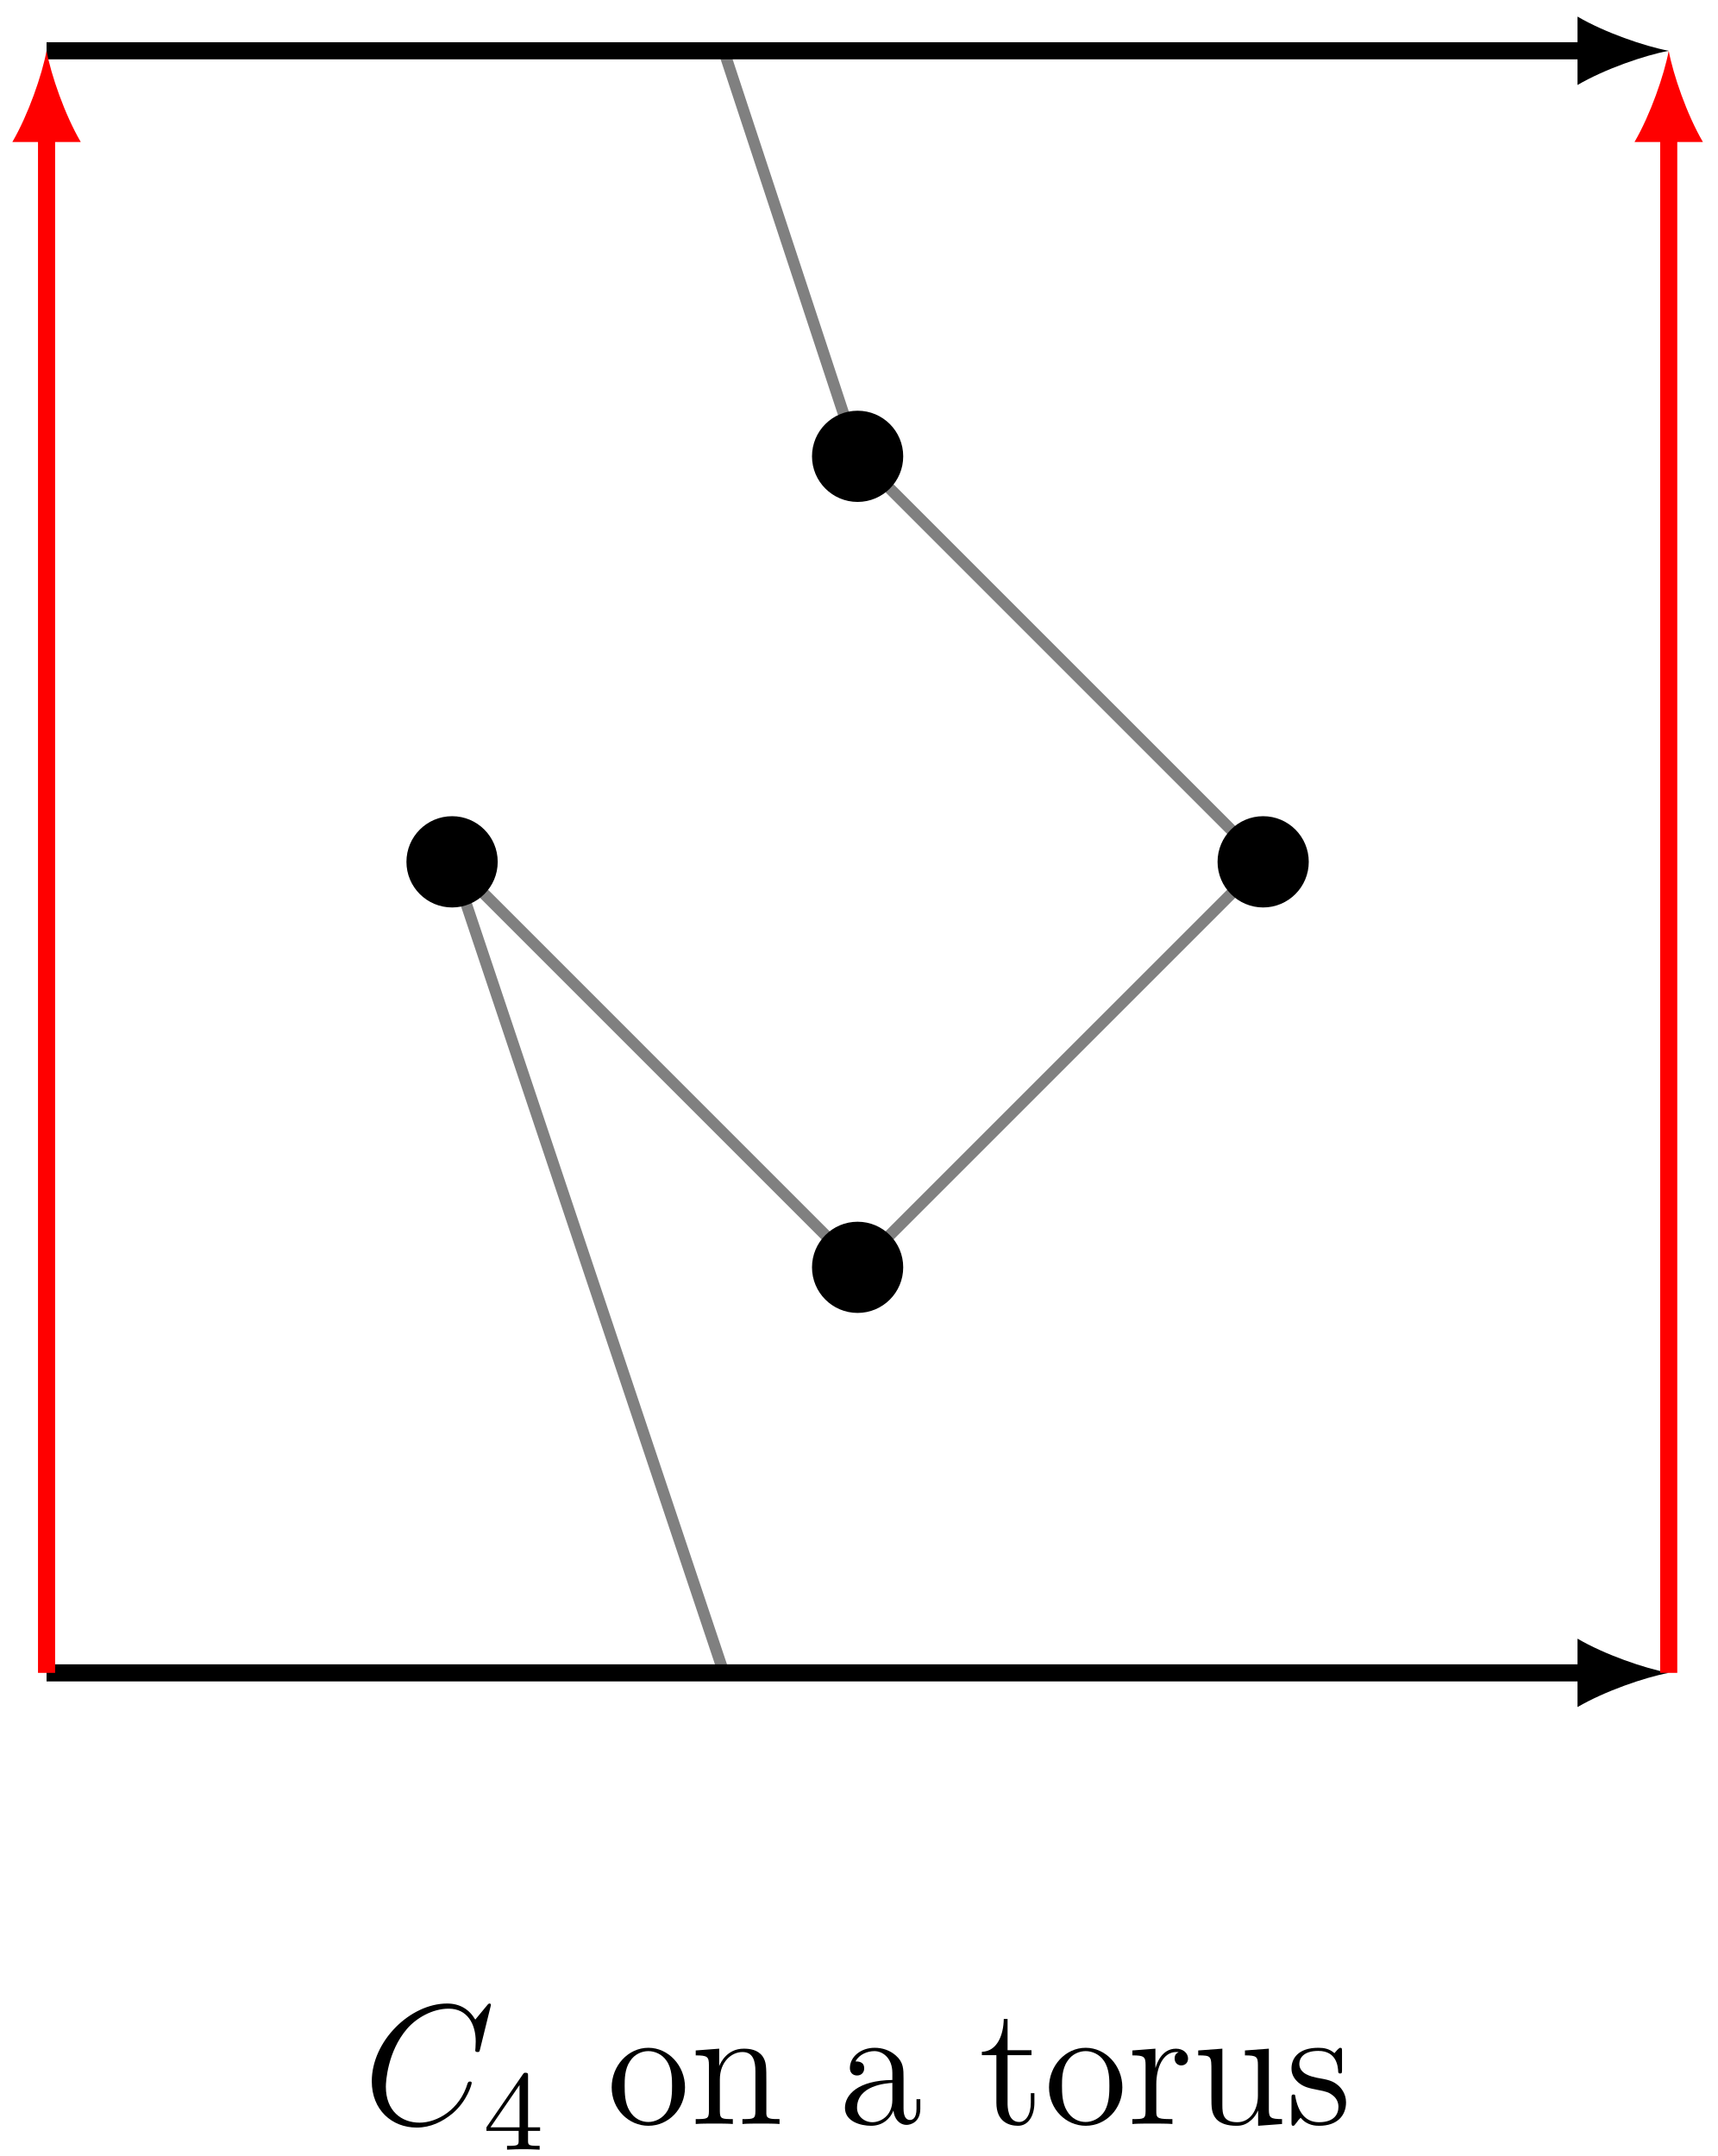
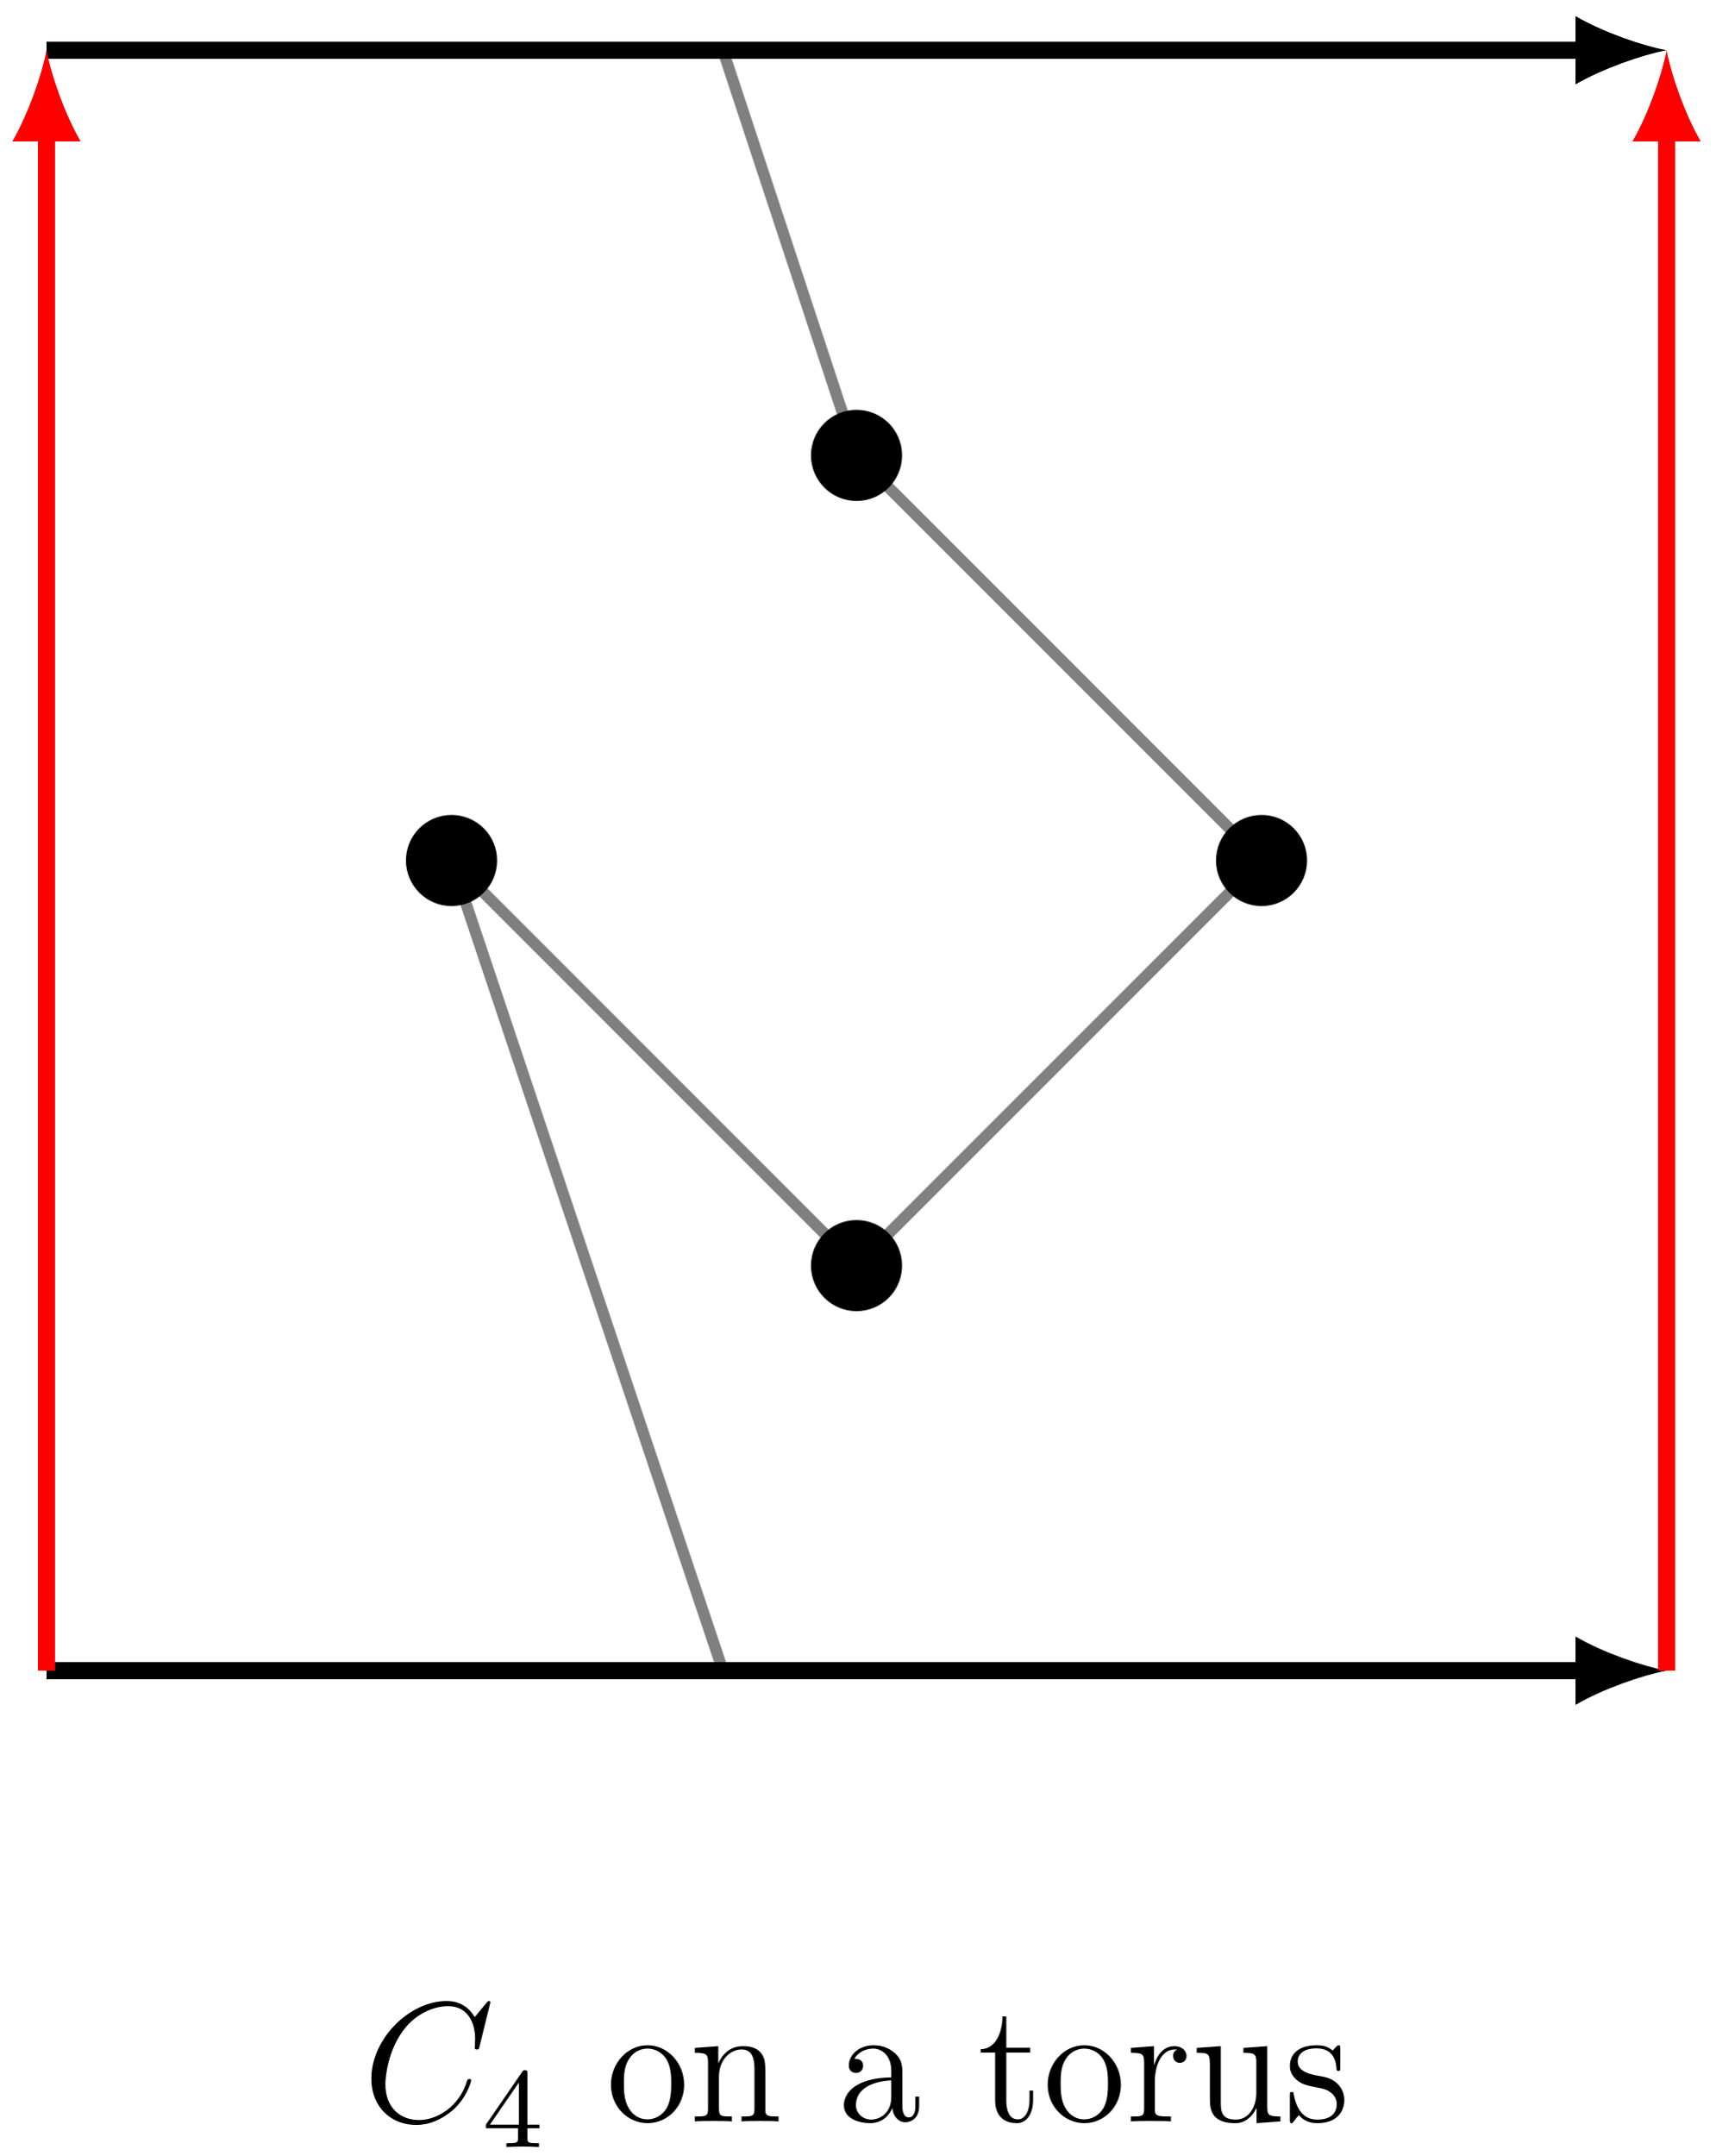
- <svg xmlns="http://www.w3.org/2000/svg" xmlns:xlink="http://www.w3.org/1999/xlink" width="120.08pt" height="150.71pt" viewBox="0 0 120.08 150.71" version="1.1">
+ <svg xmlns="http://www.w3.org/2000/svg" xmlns:xlink="http://www.w3.org/1999/xlink" width="120.08" height="150.8" viewBox="0 0 120.08 150.8">
  <defs>
    <g>
-       <symbol overflow="visible" id="glyph0-0">
-         <path style="stroke:none;" d="" />
-       </symbol>
-       <symbol overflow="visible" id="glyph0-1">
-         <path style="stroke:none;" d="M 8.922 -8.312 C 8.922 -8.422 8.844 -8.422 8.828 -8.422 C 8.797 -8.422 8.75 -8.422 8.656 -8.297 L 7.828 -7.297 C 7.406 -8.016 6.75 -8.422 5.859 -8.422 C 3.281 -8.422 0.594 -5.797 0.594 -2.984 C 0.594 -0.984 2 0.25 3.734 0.25 C 4.703 0.25 5.531 -0.156 6.234 -0.734 C 7.266 -1.609 7.578 -2.766 7.578 -2.875 C 7.578 -2.969 7.484 -2.969 7.453 -2.969 C 7.344 -2.969 7.328 -2.906 7.297 -2.859 C 6.75 -0.984 5.141 -0.094 3.938 -0.094 C 2.672 -0.094 1.578 -0.906 1.578 -2.609 C 1.578 -2.984 1.703 -5.062 3.047 -6.641 C 3.703 -7.406 4.828 -8.062 5.969 -8.062 C 7.281 -8.062 7.859 -6.984 7.859 -5.766 C 7.859 -5.453 7.828 -5.188 7.828 -5.141 C 7.828 -5.031 7.953 -5.031 7.984 -5.031 C 8.109 -5.031 8.125 -5.047 8.172 -5.266 Z M 8.922 -8.312 " />
-       </symbol>
-       <symbol overflow="visible" id="glyph1-0">
-         <path style="stroke:none;" d="" />
-       </symbol>
-       <symbol overflow="visible" id="glyph1-1">
-         <path style="stroke:none;" d="M 3.141 -5.156 C 3.141 -5.312 3.141 -5.375 2.969 -5.375 C 2.875 -5.375 2.859 -5.375 2.781 -5.266 L 0.234 -1.562 L 0.234 -1.312 L 2.484 -1.312 L 2.484 -0.641 C 2.484 -0.344 2.469 -0.266 1.844 -0.266 L 1.672 -0.266 L 1.672 0 C 2.344 -0.031 2.359 -0.031 2.812 -0.031 C 3.266 -0.031 3.281 -0.031 3.953 0 L 3.953 -0.266 L 3.781 -0.266 C 3.156 -0.266 3.141 -0.344 3.141 -0.641 L 3.141 -1.312 L 3.984 -1.312 L 3.984 -1.562 L 3.141 -1.562 Z M 2.547 -4.516 L 2.547 -1.562 L 0.516 -1.562 Z M 2.547 -4.516 " />
-       </symbol>
-       <symbol overflow="visible" id="glyph2-0">
-         <path style="stroke:none;" d="" />
-       </symbol>
-       <symbol overflow="visible" id="glyph2-1">
-         <path style="stroke:none;" d="M 5.484 -2.562 C 5.484 -4.094 4.312 -5.328 2.922 -5.328 C 1.5 -5.328 0.359 -4.062 0.359 -2.562 C 0.359 -1.031 1.547 0.125 2.922 0.125 C 4.328 0.125 5.484 -1.047 5.484 -2.562 Z M 4.578 -2.672 C 4.578 -2.25 4.578 -1.5 4.266 -0.938 C 3.938 -0.375 3.375 -0.141 2.922 -0.141 C 2.484 -0.141 1.953 -0.328 1.609 -0.922 C 1.281 -1.453 1.266 -2.156 1.266 -2.672 C 1.266 -3.125 1.266 -3.844 1.641 -4.391 C 1.969 -4.906 2.5 -5.094 2.922 -5.094 C 3.375 -5.094 3.891 -4.875 4.203 -4.406 C 4.578 -3.859 4.578 -3.109 4.578 -2.672 Z M 4.578 -2.672 " />
-       </symbol>
-       <symbol overflow="visible" id="glyph2-2">
-         <path style="stroke:none;" d="M 6.234 0 L 6.234 -0.344 C 5.625 -0.344 5.328 -0.344 5.312 -0.703 L 5.312 -2.906 C 5.312 -4.016 5.312 -4.344 5.047 -4.734 C 4.703 -5.203 4.141 -5.266 3.734 -5.266 C 2.562 -5.266 2.109 -4.281 2.016 -4.047 L 2.016 -5.266 L 0.375 -5.141 L 0.375 -4.797 C 1.188 -4.797 1.297 -4.703 1.297 -4.125 L 1.297 -0.891 C 1.297 -0.344 1.156 -0.344 0.375 -0.344 L 0.375 0 C 0.688 -0.031 1.344 -0.031 1.672 -0.031 C 2.016 -0.031 2.672 -0.031 2.969 0 L 2.969 -0.344 C 2.219 -0.344 2.062 -0.344 2.062 -0.891 L 2.062 -3.109 C 2.062 -4.359 2.891 -5.031 3.641 -5.031 C 4.375 -5.031 4.547 -4.422 4.547 -3.688 L 4.547 -0.891 C 4.547 -0.344 4.406 -0.344 3.641 -0.344 L 3.641 0 C 3.938 -0.031 4.594 -0.031 4.922 -0.031 C 5.266 -0.031 5.922 -0.031 6.234 0 Z M 6.234 0 " />
-       </symbol>
-       <symbol overflow="visible" id="glyph2-3">
-         <path style="stroke:none;" d="M 5.672 -1.062 L 5.672 -1.734 L 5.406 -1.734 L 5.406 -1.062 C 5.406 -0.375 5.109 -0.281 4.953 -0.281 C 4.5 -0.281 4.5 -0.922 4.5 -1.094 L 4.5 -3.188 C 4.5 -3.844 4.5 -4.312 3.969 -4.781 C 3.547 -5.156 3.016 -5.328 2.484 -5.328 C 1.5 -5.328 0.75 -4.688 0.75 -3.906 C 0.75 -3.562 0.984 -3.391 1.25 -3.391 C 1.547 -3.391 1.75 -3.594 1.75 -3.891 C 1.75 -4.375 1.312 -4.375 1.141 -4.375 C 1.406 -4.875 1.984 -5.094 2.469 -5.094 C 3.016 -5.094 3.719 -4.641 3.719 -3.562 L 3.719 -3.078 C 1.312 -3.047 0.406 -2.047 0.406 -1.125 C 0.406 -0.172 1.5 0.125 2.234 0.125 C 3.031 0.125 3.562 -0.359 3.797 -0.938 C 3.844 -0.375 4.203 0.062 4.719 0.062 C 4.969 0.062 5.672 -0.109 5.672 -1.062 Z M 3.719 -1.688 C 3.719 -0.516 2.844 -0.125 2.328 -0.125 C 1.75 -0.125 1.25 -0.547 1.25 -1.125 C 1.25 -2.703 3.281 -2.844 3.719 -2.875 Z M 3.719 -1.688 " />
-       </symbol>
-       <symbol overflow="visible" id="glyph2-4">
-         <path style="stroke:none;" d="M 3.891 -1.484 L 3.891 -2.156 L 3.641 -2.156 L 3.641 -1.5 C 3.641 -0.641 3.281 -0.141 2.828 -0.141 C 2.016 -0.141 2.016 -1.25 2.016 -1.453 L 2.016 -4.812 L 3.688 -4.812 L 3.688 -5.156 L 2.016 -5.156 L 2.016 -7.344 L 1.75 -7.344 C 1.734 -6.234 1.297 -5.078 0.219 -5.047 L 0.219 -4.812 L 1.234 -4.812 L 1.234 -1.484 C 1.234 -0.156 2.109 0.125 2.75 0.125 C 3.5 0.125 3.891 -0.625 3.891 -1.484 Z M 3.891 -1.484 " />
-       </symbol>
-       <symbol overflow="visible" id="glyph2-5">
-         <path style="stroke:none;" d="M 4.219 -4.578 C 4.219 -4.938 3.891 -5.266 3.375 -5.266 C 2.359 -5.266 2.016 -4.172 1.953 -3.938 L 1.938 -3.938 L 1.938 -5.266 L 0.328 -5.141 L 0.328 -4.797 C 1.141 -4.797 1.25 -4.703 1.25 -4.125 L 1.25 -0.891 C 1.25 -0.344 1.109 -0.344 0.328 -0.344 L 0.328 0 C 0.672 -0.031 1.328 -0.031 1.688 -0.031 C 2.016 -0.031 2.859 -0.031 3.125 0 L 3.125 -0.344 L 2.891 -0.344 C 2.016 -0.344 2 -0.484 2 -0.906 L 2 -2.781 C 2 -3.938 2.469 -5.031 3.391 -5.031 C 3.484 -5.031 3.516 -5.031 3.562 -5.016 C 3.469 -4.969 3.281 -4.906 3.281 -4.578 C 3.281 -4.234 3.547 -4.094 3.734 -4.094 C 3.984 -4.094 4.219 -4.25 4.219 -4.578 Z M 4.219 -4.578 " />
-       </symbol>
-       <symbol overflow="visible" id="glyph2-6">
-         <path style="stroke:none;" d="M 6.234 0 L 6.234 -0.344 C 5.422 -0.344 5.312 -0.438 5.312 -1.016 L 5.312 -5.266 L 3.641 -5.141 L 3.641 -4.797 C 4.453 -4.797 4.547 -4.703 4.547 -4.125 L 4.547 -1.984 C 4.547 -0.969 4 -0.125 3.109 -0.125 C 2.125 -0.125 2.062 -0.688 2.062 -1.312 L 2.062 -5.266 L 0.375 -5.141 L 0.375 -4.797 C 1.297 -4.797 1.297 -4.75 1.297 -3.688 L 1.297 -1.906 C 1.297 -1.156 1.297 -0.734 1.656 -0.328 C 1.938 -0.031 2.422 0.125 3.031 0.125 C 3.234 0.125 3.625 0.125 4.031 -0.234 C 4.375 -0.5 4.562 -0.953 4.562 -0.953 L 4.562 0.125 Z M 6.234 0 " />
-       </symbol>
-       <symbol overflow="visible" id="glyph2-7">
-         <path style="stroke:none;" d="M 4.203 -1.516 C 4.203 -2.156 3.812 -2.547 3.703 -2.656 C 3.281 -3.031 2.953 -3.094 2.156 -3.234 C 1.812 -3.312 0.938 -3.484 0.938 -4.203 C 0.938 -4.562 1.188 -5.109 2.266 -5.109 C 3.562 -5.109 3.641 -4 3.656 -3.641 C 3.672 -3.531 3.75 -3.531 3.797 -3.531 C 3.922 -3.531 3.922 -3.594 3.922 -3.812 L 3.922 -5.062 C 3.922 -5.266 3.922 -5.328 3.797 -5.328 C 3.703 -5.328 3.484 -5.062 3.391 -4.953 C 3.031 -5.266 2.656 -5.328 2.266 -5.328 C 0.828 -5.328 0.391 -4.547 0.391 -3.891 C 0.391 -3.75 0.391 -3.328 0.844 -2.922 C 1.234 -2.578 1.641 -2.5 2.188 -2.391 C 2.844 -2.266 3 -2.219 3.297 -1.984 C 3.516 -1.812 3.672 -1.547 3.672 -1.203 C 3.672 -0.688 3.375 -0.125 2.312 -0.125 C 1.531 -0.125 0.953 -0.578 0.688 -1.766 C 0.641 -1.984 0.641 -2.016 0.641 -2.016 C 0.609 -2.062 0.562 -2.062 0.531 -2.062 C 0.391 -2.062 0.391 -2 0.391 -1.781 L 0.391 -0.156 C 0.391 0.062 0.391 0.125 0.516 0.125 C 0.578 0.125 0.578 0.109 0.781 -0.141 C 0.844 -0.234 0.844 -0.25 1.031 -0.438 C 1.484 0.125 2.125 0.125 2.328 0.125 C 3.578 0.125 4.203 -0.578 4.203 -1.516 Z M 4.203 -1.516 " />
-       </symbol>
+       <g id="glyph-0-0">
+         <path d="M 8.922 -8.312 C 8.922 -8.422 8.844 -8.422 8.828 -8.422 C 8.797 -8.422 8.75 -8.422 8.656 -8.297 L 7.828 -7.297 C 7.406 -8.016 6.75 -8.422 5.859 -8.422 C 3.281 -8.422 0.594 -5.797 0.594 -2.984 C 0.594 -0.984 2 0.25 3.734 0.25 C 4.703 0.25 5.531 -0.156 6.234 -0.734 C 7.266 -1.609 7.578 -2.766 7.578 -2.875 C 7.578 -2.969 7.484 -2.969 7.453 -2.969 C 7.344 -2.969 7.328 -2.906 7.297 -2.859 C 6.75 -0.984 5.141 -0.094 3.938 -0.094 C 2.672 -0.094 1.578 -0.906 1.578 -2.609 C 1.578 -2.984 1.703 -5.062 3.047 -6.641 C 3.703 -7.406 4.828 -8.062 5.969 -8.062 C 7.281 -8.062 7.859 -6.984 7.859 -5.766 C 7.859 -5.453 7.828 -5.188 7.828 -5.141 C 7.828 -5.031 7.953 -5.031 7.984 -5.031 C 8.109 -5.031 8.125 -5.047 8.172 -5.266 Z M 8.922 -8.312 " />
+       </g>
+       <g id="glyph-1-0">
+         <path d="M 3.141 -5.156 C 3.141 -5.312 3.141 -5.375 2.969 -5.375 C 2.875 -5.375 2.859 -5.375 2.781 -5.266 L 0.234 -1.562 L 0.234 -1.312 L 2.484 -1.312 L 2.484 -0.641 C 2.484 -0.344 2.469 -0.266 1.844 -0.266 L 1.672 -0.266 L 1.672 0 C 2.344 -0.031 2.359 -0.031 2.812 -0.031 C 3.266 -0.031 3.281 -0.031 3.953 0 L 3.953 -0.266 L 3.781 -0.266 C 3.156 -0.266 3.141 -0.344 3.141 -0.641 L 3.141 -1.312 L 3.984 -1.312 L 3.984 -1.562 L 3.141 -1.562 Z M 2.547 -4.516 L 2.547 -1.562 L 0.516 -1.562 Z M 2.547 -4.516 " />
+       </g>
+       <g id="glyph-2-0">
+         <path d="M 5.484 -2.562 C 5.484 -4.094 4.312 -5.328 2.922 -5.328 C 1.5 -5.328 0.359 -4.062 0.359 -2.562 C 0.359 -1.031 1.547 0.125 2.922 0.125 C 4.328 0.125 5.484 -1.047 5.484 -2.562 Z M 4.578 -2.672 C 4.578 -2.25 4.578 -1.5 4.266 -0.938 C 3.938 -0.375 3.375 -0.141 2.922 -0.141 C 2.484 -0.141 1.953 -0.328 1.609 -0.922 C 1.281 -1.453 1.266 -2.156 1.266 -2.672 C 1.266 -3.125 1.266 -3.844 1.641 -4.391 C 1.969 -4.906 2.5 -5.094 2.922 -5.094 C 3.375 -5.094 3.891 -4.875 4.203 -4.406 C 4.578 -3.859 4.578 -3.109 4.578 -2.672 Z M 4.578 -2.672 " />
+       </g>
+       <g id="glyph-2-1">
+         <path d="M 6.234 0 L 6.234 -0.344 C 5.625 -0.344 5.328 -0.344 5.312 -0.703 L 5.312 -2.906 C 5.312 -4.016 5.312 -4.344 5.047 -4.734 C 4.703 -5.203 4.141 -5.266 3.734 -5.266 C 2.562 -5.266 2.109 -4.281 2.016 -4.047 L 2.016 -5.266 L 0.375 -5.141 L 0.375 -4.797 C 1.188 -4.797 1.297 -4.703 1.297 -4.125 L 1.297 -0.891 C 1.297 -0.344 1.156 -0.344 0.375 -0.344 L 0.375 0 C 0.688 -0.031 1.344 -0.031 1.672 -0.031 C 2.016 -0.031 2.672 -0.031 2.969 0 L 2.969 -0.344 C 2.219 -0.344 2.062 -0.344 2.062 -0.891 L 2.062 -3.109 C 2.062 -4.359 2.891 -5.031 3.641 -5.031 C 4.375 -5.031 4.547 -4.422 4.547 -3.688 L 4.547 -0.891 C 4.547 -0.344 4.406 -0.344 3.641 -0.344 L 3.641 0 C 3.938 -0.031 4.594 -0.031 4.922 -0.031 C 5.266 -0.031 5.922 -0.031 6.234 0 Z M 6.234 0 " />
+       </g>
+       <g id="glyph-2-2">
+         <path d="M 5.672 -1.062 L 5.672 -1.734 L 5.406 -1.734 L 5.406 -1.062 C 5.406 -0.375 5.109 -0.281 4.953 -0.281 C 4.5 -0.281 4.5 -0.922 4.5 -1.094 L 4.5 -3.188 C 4.5 -3.844 4.5 -4.312 3.969 -4.781 C 3.547 -5.156 3.016 -5.328 2.484 -5.328 C 1.5 -5.328 0.75 -4.688 0.75 -3.906 C 0.75 -3.562 0.984 -3.391 1.25 -3.391 C 1.547 -3.391 1.75 -3.594 1.75 -3.891 C 1.75 -4.375 1.312 -4.375 1.141 -4.375 C 1.406 -4.875 1.984 -5.094 2.469 -5.094 C 3.016 -5.094 3.719 -4.641 3.719 -3.562 L 3.719 -3.078 C 1.312 -3.047 0.406 -2.047 0.406 -1.125 C 0.406 -0.172 1.5 0.125 2.234 0.125 C 3.031 0.125 3.562 -0.359 3.797 -0.938 C 3.844 -0.375 4.203 0.062 4.719 0.062 C 4.969 0.062 5.672 -0.109 5.672 -1.062 Z M 3.719 -1.688 C 3.719 -0.516 2.844 -0.125 2.328 -0.125 C 1.75 -0.125 1.25 -0.547 1.25 -1.125 C 1.25 -2.703 3.281 -2.844 3.719 -2.875 Z M 3.719 -1.688 " />
+       </g>
+       <g id="glyph-2-3">
+         <path d="M 3.891 -1.484 L 3.891 -2.156 L 3.641 -2.156 L 3.641 -1.5 C 3.641 -0.641 3.281 -0.141 2.828 -0.141 C 2.016 -0.141 2.016 -1.25 2.016 -1.453 L 2.016 -4.812 L 3.688 -4.812 L 3.688 -5.156 L 2.016 -5.156 L 2.016 -7.344 L 1.75 -7.344 C 1.734 -6.234 1.297 -5.078 0.219 -5.047 L 0.219 -4.812 L 1.234 -4.812 L 1.234 -1.484 C 1.234 -0.156 2.109 0.125 2.75 0.125 C 3.5 0.125 3.891 -0.625 3.891 -1.484 Z M 3.891 -1.484 " />
+       </g>
+       <g id="glyph-2-4">
+         <path d="M 4.219 -4.578 C 4.219 -4.938 3.891 -5.266 3.375 -5.266 C 2.359 -5.266 2.016 -4.172 1.953 -3.938 L 1.938 -3.938 L 1.938 -5.266 L 0.328 -5.141 L 0.328 -4.797 C 1.141 -4.797 1.25 -4.703 1.25 -4.125 L 1.25 -0.891 C 1.25 -0.344 1.109 -0.344 0.328 -0.344 L 0.328 0 C 0.672 -0.031 1.328 -0.031 1.688 -0.031 C 2.016 -0.031 2.859 -0.031 3.125 0 L 3.125 -0.344 L 2.891 -0.344 C 2.016 -0.344 2 -0.484 2 -0.906 L 2 -2.781 C 2 -3.938 2.469 -5.031 3.391 -5.031 C 3.484 -5.031 3.516 -5.031 3.562 -5.016 C 3.469 -4.969 3.281 -4.906 3.281 -4.578 C 3.281 -4.234 3.547 -4.094 3.734 -4.094 C 3.984 -4.094 4.219 -4.25 4.219 -4.578 Z M 4.219 -4.578 " />
+       </g>
+       <g id="glyph-2-5">
+         <path d="M 6.234 0 L 6.234 -0.344 C 5.422 -0.344 5.312 -0.438 5.312 -1.016 L 5.312 -5.266 L 3.641 -5.141 L 3.641 -4.797 C 4.453 -4.797 4.547 -4.703 4.547 -4.125 L 4.547 -1.984 C 4.547 -0.969 4 -0.125 3.109 -0.125 C 2.125 -0.125 2.062 -0.688 2.062 -1.312 L 2.062 -5.266 L 0.375 -5.141 L 0.375 -4.797 C 1.297 -4.797 1.297 -4.75 1.297 -3.688 L 1.297 -1.906 C 1.297 -1.156 1.297 -0.734 1.656 -0.328 C 1.938 -0.031 2.422 0.125 3.031 0.125 C 3.234 0.125 3.625 0.125 4.031 -0.234 C 4.375 -0.5 4.562 -0.953 4.562 -0.953 L 4.562 0.125 Z M 6.234 0 " />
+       </g>
+       <g id="glyph-2-6">
+         <path d="M 4.203 -1.516 C 4.203 -2.156 3.812 -2.547 3.703 -2.656 C 3.281 -3.031 2.953 -3.094 2.156 -3.234 C 1.812 -3.312 0.938 -3.484 0.938 -4.203 C 0.938 -4.562 1.188 -5.109 2.266 -5.109 C 3.562 -5.109 3.641 -4 3.656 -3.641 C 3.672 -3.531 3.75 -3.531 3.797 -3.531 C 3.922 -3.531 3.922 -3.594 3.922 -3.812 L 3.922 -5.062 C 3.922 -5.266 3.922 -5.328 3.797 -5.328 C 3.703 -5.328 3.484 -5.062 3.391 -4.953 C 3.031 -5.266 2.656 -5.328 2.266 -5.328 C 0.828 -5.328 0.391 -4.547 0.391 -3.891 C 0.391 -3.75 0.391 -3.328 0.844 -2.922 C 1.234 -2.578 1.641 -2.5 2.188 -2.391 C 2.844 -2.266 3 -2.219 3.297 -1.984 C 3.516 -1.812 3.672 -1.547 3.672 -1.203 C 3.672 -0.688 3.375 -0.125 2.312 -0.125 C 1.531 -0.125 0.953 -0.578 0.688 -1.766 C 0.641 -1.984 0.641 -2.016 0.641 -2.016 C 0.609 -2.062 0.562 -2.062 0.531 -2.062 C 0.391 -2.062 0.391 -2 0.391 -1.781 L 0.391 -0.156 C 0.391 0.062 0.391 0.125 0.516 0.125 C 0.578 0.125 0.578 0.109 0.781 -0.141 C 0.844 -0.234 0.844 -0.25 1.031 -0.438 C 1.484 0.125 2.125 0.125 2.328 0.125 C 3.578 0.125 4.203 -0.578 4.203 -1.516 Z M 4.203 -1.516 " />
+       </g>
    </g>
-     <clipPath id="clip1">
-       <path d="M 34 144 L 38 144 L 38 150.711 L 34 150.711 Z M 34 144 " />
+     <clipPath id="clip-0">
+       <path clip-rule="nonzero" d="M 34 144 L 38 144 L 38 150.801 L 34 150.801 Z M 34 144 " />
    </clipPath>
  </defs>
-   <g id="surface1">
-     <path style="fill:none;stroke-width:0.797;stroke-linecap:butt;stroke-linejoin:miter;stroke:rgb(50%,50%,50%);stroke-opacity:1;stroke-miterlimit:10;" d="M 56.692 42.519 L 47.341 70.867 " transform="matrix(1,0,0,-1,3.253,74.41773)" />
-     <path style="fill:none;stroke-width:0.797;stroke-linecap:butt;stroke-linejoin:miter;stroke:rgb(50%,50%,50%);stroke-opacity:1;stroke-miterlimit:10;" d="M 28.349 14.172 L 47.341 -42.52 " transform="matrix(1,0,0,-1,3.253,74.41773)" />
-     <path style="fill:none;stroke-width:0.797;stroke-linecap:butt;stroke-linejoin:miter;stroke:rgb(50%,50%,50%);stroke-opacity:1;stroke-miterlimit:10;" d="M 56.692 42.519 L 85.04 14.172 L 56.692 -14.172 L 28.349 14.172 " transform="matrix(1,0,0,-1,3.253,74.41773)" />
-     <path style="fill-rule:nonzero;fill:rgb(0%,0%,0%);fill-opacity:1;stroke-width:0.399;stroke-linecap:butt;stroke-linejoin:miter;stroke:rgb(0%,0%,0%);stroke-opacity:1;stroke-miterlimit:10;" d="M 88.028 14.172 C 88.028 15.824 86.692 17.164 85.04 17.164 C 83.392 17.164 82.052 15.824 82.052 14.172 C 82.052 12.523 83.392 11.183 85.04 11.183 C 86.692 11.183 88.028 12.523 88.028 14.172 Z M 88.028 14.172 " transform="matrix(1,0,0,-1,3.253,74.41773)" />
-     <path style="fill-rule:nonzero;fill:rgb(0%,0%,0%);fill-opacity:1;stroke-width:0.399;stroke-linecap:butt;stroke-linejoin:miter;stroke:rgb(0%,0%,0%);stroke-opacity:1;stroke-miterlimit:10;" d="M 59.681 42.519 C 59.681 44.172 58.345 45.508 56.692 45.508 C 55.044 45.508 53.704 44.172 53.704 42.519 C 53.704 40.871 55.044 39.531 56.692 39.531 C 58.345 39.531 59.681 40.871 59.681 42.519 Z M 59.681 42.519 " transform="matrix(1,0,0,-1,3.253,74.41773)" />
-     <path style="fill-rule:nonzero;fill:rgb(0%,0%,0%);fill-opacity:1;stroke-width:0.399;stroke-linecap:butt;stroke-linejoin:miter;stroke:rgb(0%,0%,0%);stroke-opacity:1;stroke-miterlimit:10;" d="M 31.337 14.172 C 31.337 15.824 29.997 17.164 28.349 17.164 C 26.696 17.164 25.356 15.824 25.356 14.172 C 25.356 12.523 26.696 11.183 28.349 11.183 C 29.997 11.183 31.337 12.523 31.337 14.172 Z M 31.337 14.172 " transform="matrix(1,0,0,-1,3.253,74.41773)" />
-     <path style="fill-rule:nonzero;fill:rgb(0%,0%,0%);fill-opacity:1;stroke-width:0.399;stroke-linecap:butt;stroke-linejoin:miter;stroke:rgb(0%,0%,0%);stroke-opacity:1;stroke-miterlimit:10;" d="M 59.681 -14.172 C 59.681 -12.524 58.345 -11.184 56.692 -11.184 C 55.044 -11.184 53.704 -12.524 53.704 -14.172 C 53.704 -15.824 55.044 -17.16 56.692 -17.16 C 58.345 -17.16 59.681 -15.824 59.681 -14.172 Z M 59.681 -14.172 " transform="matrix(1,0,0,-1,3.253,74.41773)" />
-     <path style="fill:none;stroke-width:1.196;stroke-linecap:butt;stroke-linejoin:miter;stroke:rgb(0%,0%,0%);stroke-opacity:1;stroke-miterlimit:10;" d="M 0.001 70.867 L 107.649 70.867 " transform="matrix(1,0,0,-1,3.253,74.41773)" />
-     <path style=" stroke:none;fill-rule:nonzero;fill:rgb(0%,0%,0%);fill-opacity:1;" d="M 116.641 3.551 C 114.941 3.23 112.176 2.277 110.266 1.16 L 110.266 5.941 C 112.176 4.824 114.941 3.871 116.641 3.551 " />
-     <path style="fill:none;stroke-width:1.196;stroke-linecap:butt;stroke-linejoin:miter;stroke:rgb(0%,0%,0%);stroke-opacity:1;stroke-miterlimit:10;" d="M 0.001 -42.52 L 107.649 -42.52 " transform="matrix(1,0,0,-1,3.253,74.41773)" />
-     <path style=" stroke:none;fill-rule:nonzero;fill:rgb(0%,0%,0%);fill-opacity:1;" d="M 116.641 116.938 C 114.941 116.617 112.176 115.664 110.266 114.547 L 110.266 119.328 C 112.176 118.215 114.941 117.258 116.641 116.938 " />
-     <path style="fill:none;stroke-width:1.196;stroke-linecap:butt;stroke-linejoin:miter;stroke:rgb(100%,0%,0%);stroke-opacity:1;stroke-miterlimit:10;" d="M 0.001 -42.52 L 0.001 65.129 " transform="matrix(1,0,0,-1,3.253,74.41773)" />
-     <path style=" stroke:none;fill-rule:nonzero;fill:rgb(100%,0%,0%);fill-opacity:1;" d="M 3.254 3.551 C 2.934 5.25 1.977 8.016 0.863 9.926 L 5.645 9.926 C 4.527 8.016 3.57 5.25 3.254 3.551 " />
-     <path style="fill:none;stroke-width:1.196;stroke-linecap:butt;stroke-linejoin:miter;stroke:rgb(100%,0%,0%);stroke-opacity:1;stroke-miterlimit:10;" d="M 113.388 -42.52 L 113.388 65.129 " transform="matrix(1,0,0,-1,3.253,74.41773)" />
-     <path style=" stroke:none;fill-rule:nonzero;fill:rgb(100%,0%,0%);fill-opacity:1;" d="M 116.641 3.551 C 116.32 5.25 115.363 8.016 114.25 9.926 L 119.031 9.926 C 117.914 8.016 116.961 5.25 116.641 3.551 " />
-     <g style="fill:rgb(0%,0%,0%);fill-opacity:1;">
-       <use xlink:href="#glyph0-1" x="25.393" y="148.473" />
-     </g>
-     <g clip-path="url(#clip1)" clip-rule="nonzero">
-       <g style="fill:rgb(0%,0%,0%);fill-opacity:1;">
-         <use xlink:href="#glyph1-1" x="33.768" y="150.266" />
-       </g>
-     </g>
-     <g style="fill:rgb(0%,0%,0%);fill-opacity:1;">
-       <use xlink:href="#glyph2-1" x="42.397" y="148.473" />
-       <use xlink:href="#glyph2-2" x="48.255" y="148.473" />
-     </g>
-     <g style="fill:rgb(0%,0%,0%);fill-opacity:1;">
-       <use xlink:href="#glyph2-3" x="58.656" y="148.473" />
-     </g>
-     <g style="fill:rgb(0%,0%,0%);fill-opacity:1;">
-       <use xlink:href="#glyph2-4" x="68.412" y="148.473" />
-       <use xlink:href="#glyph2-1" x="72.966" y="148.473" />
-       <use xlink:href="#glyph2-5" x="78.824" y="148.473" />
-       <use xlink:href="#glyph2-6" x="83.379" y="148.473" />
-       <use xlink:href="#glyph2-7" x="89.883" y="148.473" />
+   <path fill="none" stroke-width="0.797" stroke-linecap="butt" stroke-linejoin="miter" stroke="rgb(50%, 50%, 50%)" stroke-opacity="1" stroke-miterlimit="10" d="M 56.692 42.521 L 47.341 70.868 " transform="matrix(1, 0, 0, -1, 3.253, 74.384)" />
+   <path fill="none" stroke-width="0.797" stroke-linecap="butt" stroke-linejoin="miter" stroke="rgb(50%, 50%, 50%)" stroke-opacity="1" stroke-miterlimit="10" d="M 28.349 14.173 L 47.341 -42.518 " transform="matrix(1, 0, 0, -1, 3.253, 74.384)" />
+   <path fill="none" stroke-width="0.797" stroke-linecap="butt" stroke-linejoin="miter" stroke="rgb(50%, 50%, 50%)" stroke-opacity="1" stroke-miterlimit="10" d="M 56.692 42.521 L 85.04 14.173 L 56.692 -14.175 L 28.349 14.173 " transform="matrix(1, 0, 0, -1, 3.253, 74.384)" />
+   <path fill-rule="nonzero" fill="rgb(0%, 0%, 0%)" fill-opacity="1" stroke-width="0.399" stroke-linecap="butt" stroke-linejoin="miter" stroke="rgb(0%, 0%, 0%)" stroke-opacity="1" stroke-miterlimit="10" d="M 88.028 14.173 C 88.028 15.825 86.692 17.161 85.04 17.161 C 83.392 17.161 82.052 15.825 82.052 14.173 C 82.052 12.525 83.392 11.185 85.04 11.185 C 86.692 11.185 88.028 12.525 88.028 14.173 Z M 88.028 14.173 " transform="matrix(1, 0, 0, -1, 3.253, 74.384)" />
+   <path fill-rule="nonzero" fill="rgb(0%, 0%, 0%)" fill-opacity="1" stroke-width="0.399" stroke-linecap="butt" stroke-linejoin="miter" stroke="rgb(0%, 0%, 0%)" stroke-opacity="1" stroke-miterlimit="10" d="M 59.681 42.521 C 59.681 44.169 58.345 45.509 56.692 45.509 C 55.044 45.509 53.704 44.169 53.704 42.521 C 53.704 40.868 55.044 39.532 56.692 39.532 C 58.345 39.532 59.681 40.868 59.681 42.521 Z M 59.681 42.521 " transform="matrix(1, 0, 0, -1, 3.253, 74.384)" />
+   <path fill-rule="nonzero" fill="rgb(0%, 0%, 0%)" fill-opacity="1" stroke-width="0.399" stroke-linecap="butt" stroke-linejoin="miter" stroke="rgb(0%, 0%, 0%)" stroke-opacity="1" stroke-miterlimit="10" d="M 31.337 14.173 C 31.337 15.825 29.997 17.161 28.349 17.161 C 26.696 17.161 25.356 15.825 25.356 14.173 C 25.356 12.525 26.696 11.185 28.349 11.185 C 29.997 11.185 31.337 12.525 31.337 14.173 Z M 31.337 14.173 " transform="matrix(1, 0, 0, -1, 3.253, 74.384)" />
+   <path fill-rule="nonzero" fill="rgb(0%, 0%, 0%)" fill-opacity="1" stroke-width="0.399" stroke-linecap="butt" stroke-linejoin="miter" stroke="rgb(0%, 0%, 0%)" stroke-opacity="1" stroke-miterlimit="10" d="M 59.681 -14.175 C 59.681 -12.522 58.345 -11.186 56.692 -11.186 C 55.044 -11.186 53.704 -12.522 53.704 -14.175 C 53.704 -15.823 55.044 -17.163 56.692 -17.163 C 58.345 -17.163 59.681 -15.823 59.681 -14.175 Z M 59.681 -14.175 " transform="matrix(1, 0, 0, -1, 3.253, 74.384)" />
+   <path fill="none" stroke-width="1.196" stroke-linecap="butt" stroke-linejoin="miter" stroke="rgb(0%, 0%, 0%)" stroke-opacity="1" stroke-miterlimit="10" d="M 0.001 70.868 L 107.649 70.868 " transform="matrix(1, 0, 0, -1, 3.253, 74.384)" />
+   <path fill-rule="nonzero" fill="rgb(0%, 0%, 0%)" fill-opacity="1" d="M 116.641 3.516 C 114.941 3.199 112.176 2.242 110.266 1.125 L 110.266 5.906 C 112.176 4.793 114.941 3.836 116.641 3.516 " />
+   <path fill="none" stroke-width="1.196" stroke-linecap="butt" stroke-linejoin="miter" stroke="rgb(0%, 0%, 0%)" stroke-opacity="1" stroke-miterlimit="10" d="M 0.001 -42.518 L 107.649 -42.518 " transform="matrix(1, 0, 0, -1, 3.253, 74.384)" />
+   <path fill-rule="nonzero" fill="rgb(0%, 0%, 0%)" fill-opacity="1" d="M 116.641 116.902 C 114.941 116.586 112.176 115.629 110.266 114.512 L 110.266 119.297 C 112.176 118.18 114.941 117.223 116.641 116.902 " />
+   <path fill="none" stroke-width="1.196" stroke-linecap="butt" stroke-linejoin="miter" stroke="rgb(100%, 0%, 0%)" stroke-opacity="1" stroke-miterlimit="10" d="M 0.001 -42.518 L 0.001 65.13 " transform="matrix(1, 0, 0, -1, 3.253, 74.384)" />
+   <path fill-rule="nonzero" fill="rgb(100%, 0%, 0%)" fill-opacity="1" d="M 3.254 3.516 C 2.934 5.219 1.977 7.98 0.863 9.895 L 5.645 9.895 C 4.527 7.98 3.57 5.219 3.254 3.516 " />
+   <path fill="none" stroke-width="1.196" stroke-linecap="butt" stroke-linejoin="miter" stroke="rgb(100%, 0%, 0%)" stroke-opacity="1" stroke-miterlimit="10" d="M 113.388 -42.518 L 113.388 65.13 " transform="matrix(1, 0, 0, -1, 3.253, 74.384)" />
+   <path fill-rule="nonzero" fill="rgb(100%, 0%, 0%)" fill-opacity="1" d="M 116.641 3.516 C 116.32 5.219 115.363 7.98 114.25 9.895 L 119.031 9.895 C 117.914 7.98 116.961 5.219 116.641 3.516 " />
+   <g fill="rgb(0%, 0%, 0%)" fill-opacity="1">
+     <use xlink:href="#glyph-0-0" x="25.393" y="148.439" />
+   </g>
+   <g clip-path="url(#clip-0)">
+     <g fill="rgb(0%, 0%, 0%)" fill-opacity="1">
+       <use xlink:href="#glyph-1-0" x="33.768" y="150.232" />
    </g>
  </g>
+   <g fill="rgb(0%, 0%, 0%)" fill-opacity="1">
+     <use xlink:href="#glyph-2-0" x="42.397" y="148.439" />
+     <use xlink:href="#glyph-2-1" x="48.255" y="148.439" />
+   </g>
+   <g fill="rgb(0%, 0%, 0%)" fill-opacity="1">
+     <use xlink:href="#glyph-2-2" x="58.656" y="148.439" />
+   </g>
+   <g fill="rgb(0%, 0%, 0%)" fill-opacity="1">
+     <use xlink:href="#glyph-2-3" x="68.412" y="148.439" />
+     <use xlink:href="#glyph-2-0" x="72.966" y="148.439" />
+     <use xlink:href="#glyph-2-4" x="78.824" y="148.439" />
+     <use xlink:href="#glyph-2-5" x="83.379" y="148.439" />
+     <use xlink:href="#glyph-2-6" x="89.883" y="148.439" />
+   </g>
</svg>
